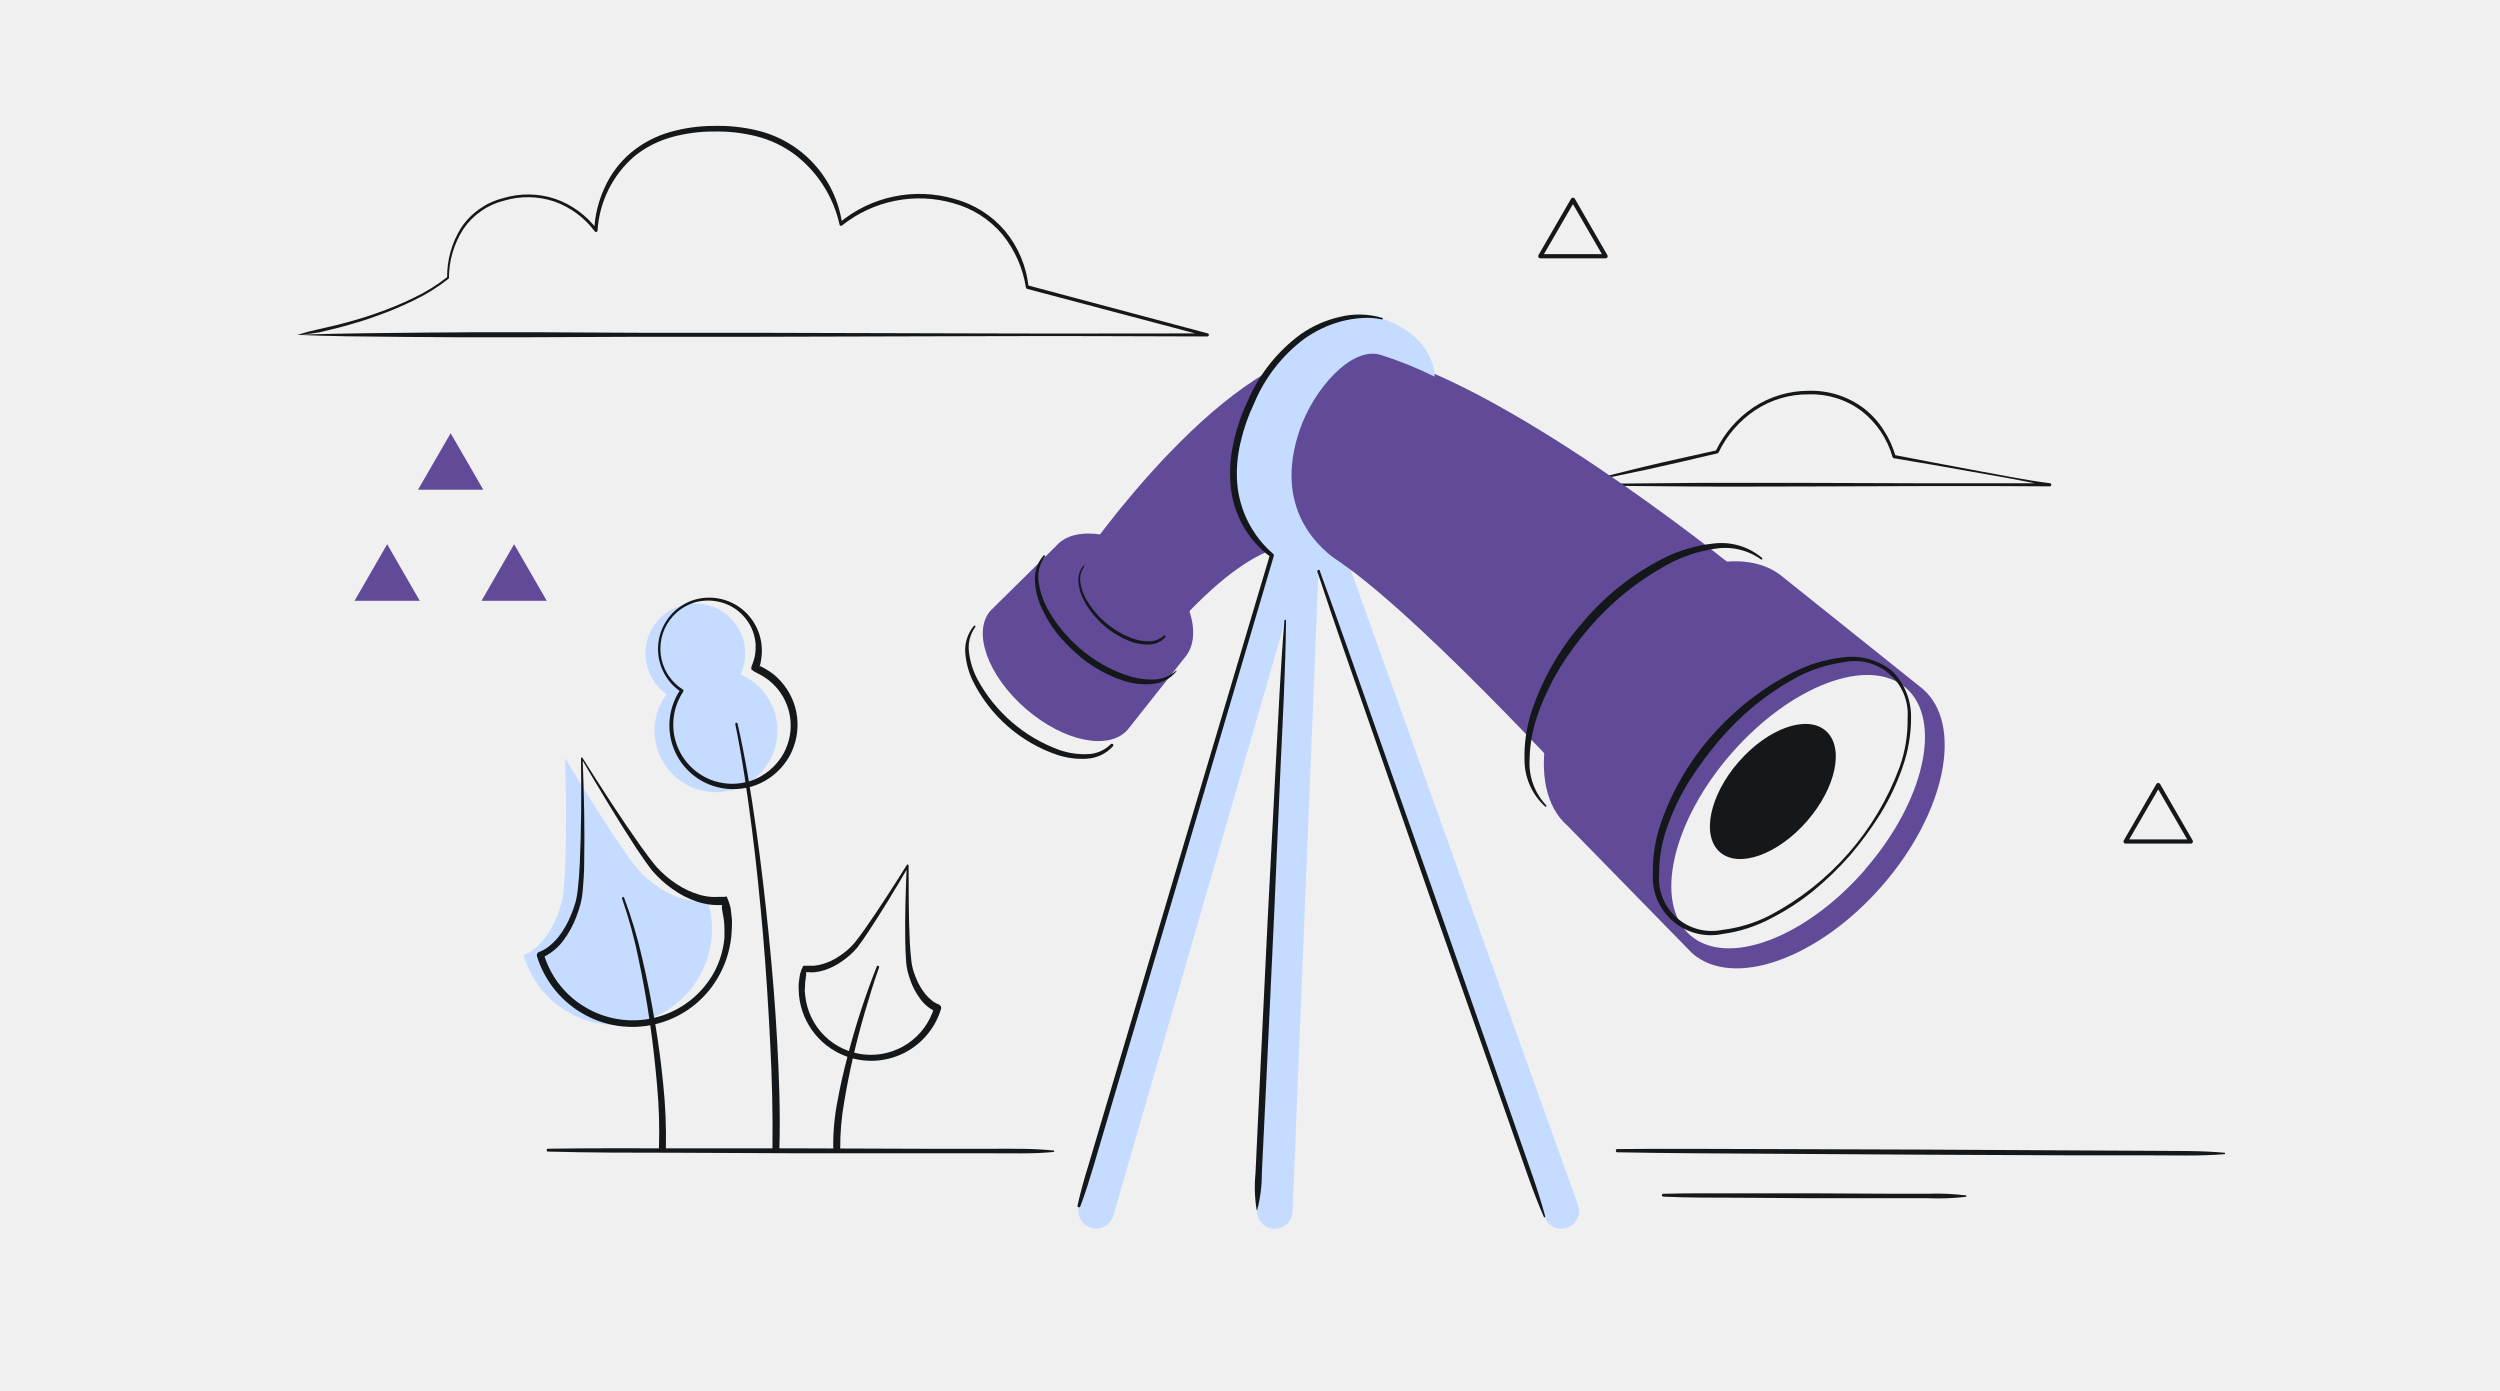
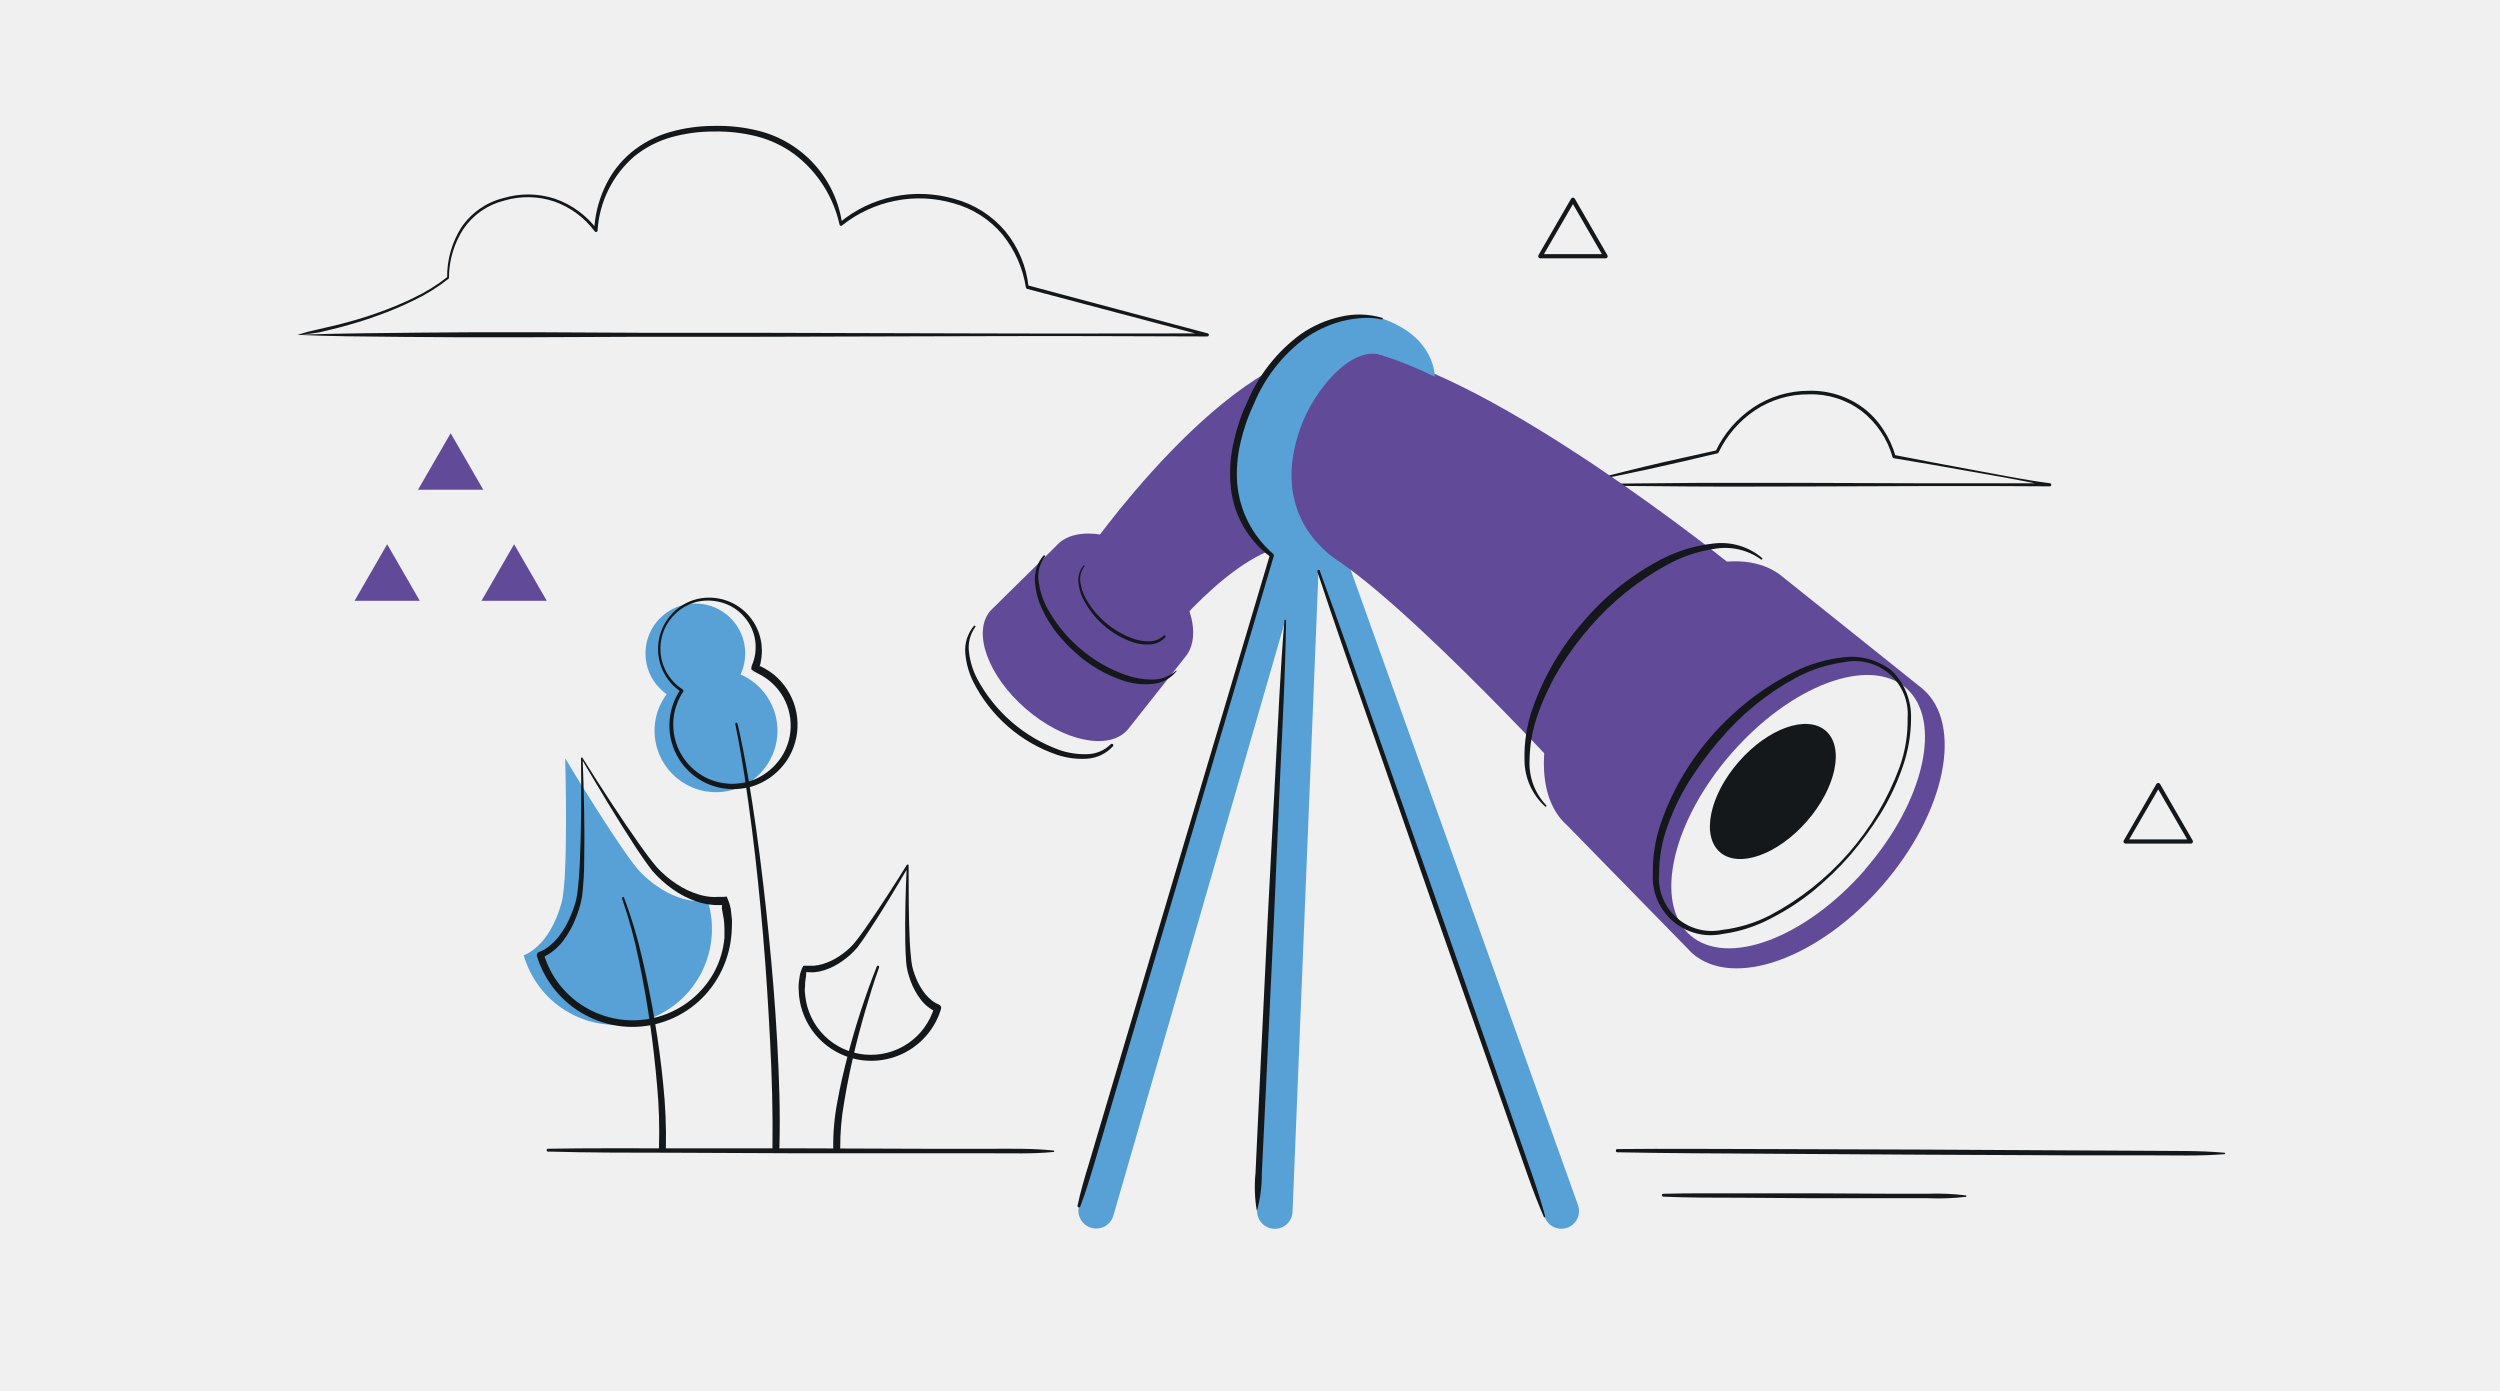
<svg xmlns="http://www.w3.org/2000/svg" width="320" height="178" viewBox="0 0 320 178" fill="none">
  <g clip-path="url(#clip0_1055_8887)">
-     <path d="M91.648 101.4C95.992 101.4 99.513 97.879 99.513 93.535C99.513 89.191 95.992 85.67 91.648 85.67C87.304 85.67 83.783 89.191 83.783 93.535C83.783 97.879 87.304 101.4 91.648 101.4Z" fill="#C5DBFF" />
-     <path d="M90.574 115.258C91.057 116.81 91.228 118.442 91.075 120.061C90.923 121.679 90.45 123.251 89.686 124.686C88.921 126.12 87.879 127.388 86.621 128.417C85.362 129.446 83.912 130.215 82.354 130.679C80.796 131.143 79.162 131.293 77.546 131.121C75.929 130.948 74.363 130.457 72.938 129.674C71.513 128.892 70.258 127.835 69.245 126.564C68.232 125.293 67.481 123.833 67.036 122.269C67.036 122.269 70.3 121.295 71.879 115.549C72.789 112.257 72.341 97.061 72.341 97.061C72.341 97.061 79.886 109.633 82.154 111.83C86.755 116.253 90.574 115.258 90.574 115.258Z" fill="#C5DBFF" />
+     <path d="M91.648 101.4C95.992 101.4 99.513 97.879 99.513 93.535C99.513 89.191 95.992 85.67 91.648 85.67C87.304 85.67 83.783 89.191 83.783 93.535C83.783 97.879 87.304 101.4 91.648 101.4Z" fill="#57A1D7" />
+     <path d="M90.574 115.258C91.057 116.81 91.228 118.442 91.075 120.061C90.923 121.679 90.45 123.251 89.686 124.686C88.921 126.12 87.879 127.388 86.621 128.417C85.362 129.446 83.912 130.215 82.354 130.679C80.796 131.143 79.162 131.293 77.546 131.121C75.929 130.948 74.363 130.457 72.938 129.674C71.513 128.892 70.258 127.835 69.245 126.564C68.232 125.293 67.481 123.833 67.036 122.269C67.036 122.269 70.3 121.295 71.879 115.549C72.789 112.257 72.341 97.061 72.341 97.061C72.341 97.061 79.886 109.633 82.154 111.83C86.755 116.253 90.574 115.258 90.574 115.258Z" fill="#57A1D7" />
    <path d="M212.914 152.804C216.142 152.718 219.371 152.747 222.592 152.747H232.27L241.948 152.797H246.791C248.406 152.74 250.023 152.811 251.627 153.01C251.65 153.015 251.672 153.029 251.686 153.048C251.7 153.068 251.707 153.092 251.705 153.117C251.701 153.136 251.691 153.154 251.678 153.167C251.664 153.181 251.646 153.191 251.627 153.195C250.02 153.382 248.4 153.441 246.784 153.373H241.948H232.27L222.578 153.309C219.349 153.309 216.128 153.309 212.899 153.173C212.851 153.17 212.806 153.148 212.773 153.112C212.74 153.077 212.722 153.03 212.722 152.981C212.722 152.957 212.727 152.932 212.736 152.91C212.746 152.887 212.761 152.867 212.779 152.85C212.797 152.834 212.818 152.821 212.841 152.813C212.864 152.805 212.889 152.802 212.914 152.804Z" fill="#15181A" />
    <path d="M201.686 62.01C203.478 61.939 204.58 61.932 205.86 61.918L209.622 61.875L217.096 61.811C222.073 61.811 226.987 61.811 232.029 61.811L247.119 61.861C252.172 61.861 257.233 61.861 262.301 61.861L262.265 62.259C258.987 61.484 255.666 60.979 252.36 60.375L247.382 59.493L242.404 58.654C242.367 58.647 242.333 58.63 242.305 58.605C242.278 58.58 242.258 58.547 242.248 58.511C241.588 56.173 240.201 54.105 238.287 52.609C236.338 51.15 233.95 50.397 231.517 50.476C229.086 50.454 226.705 51.157 224.676 52.495C222.653 53.844 221.032 55.714 219.983 57.907C219.969 57.936 219.95 57.962 219.925 57.983C219.9 58.004 219.871 58.019 219.84 58.028C216.804 58.739 213.803 59.45 210.802 60.104L201.686 62.01ZM200.975 62.088L210.326 59.77C213.476 59.009 216.626 58.348 219.741 57.637L219.599 57.758C220.675 55.49 222.343 53.554 224.427 52.154C226.525 50.763 228.986 50.021 231.503 50.021C234.027 49.944 236.503 50.724 238.528 52.232C239.529 52.997 240.388 53.931 241.067 54.991C241.763 56.036 242.291 57.183 242.632 58.391L242.489 58.241L247.467 59.201L252.445 60.133C255.752 60.73 259.037 61.427 262.4 61.854C262.426 61.857 262.452 61.866 262.474 61.879C262.497 61.893 262.516 61.911 262.531 61.932C262.547 61.953 262.558 61.978 262.563 62.003C262.569 62.029 262.569 62.056 262.564 62.081C262.557 62.129 262.533 62.173 262.496 62.204C262.46 62.235 262.413 62.252 262.365 62.252C257.273 62.214 252.177 62.202 247.076 62.216L231.702 62.266C226.553 62.266 221.334 62.309 216.136 62.266L208.363 62.202L204.509 62.159C203.165 62.167 201.721 62.159 200.975 62.088Z" fill="#15181A" />
    <path d="M147.911 71.76C144.135 68.376 137.721 66.96 135.204 69.862L126.784 78.16C124.423 80.884 126.436 86.502 131.286 90.712C136.135 94.921 141.952 96.123 144.342 93.4L151.659 84.155C154.148 81.261 152.029 75.472 147.911 71.76Z" fill="#614B98" />
-     <path d="M163.079 157.285C162.781 157.272 162.489 157.201 162.218 157.075C161.948 156.949 161.705 156.771 161.504 156.551C161.302 156.331 161.146 156.073 161.044 155.793C160.943 155.513 160.897 155.215 160.91 154.917L165.561 57.602L169.387 57.772L165.447 155.088C165.438 155.388 165.37 155.684 165.245 155.957C165.121 156.231 164.943 156.477 164.723 156.682C164.503 156.886 164.244 157.045 163.962 157.148C163.68 157.252 163.38 157.298 163.079 157.285Z" fill="#C5DBFF" />
-     <path d="M139.677 157.157C139.388 157.073 139.118 156.933 138.884 156.744C138.65 156.555 138.455 156.322 138.312 156.057C138.168 155.792 138.078 155.502 138.048 155.203C138.017 154.903 138.047 154.601 138.134 154.313L167.602 54.928L171.279 56.002L142.5 155.642C142.323 156.215 141.927 156.695 141.399 156.978C140.871 157.262 140.252 157.326 139.677 157.157Z" fill="#C5DBFF" />
-     <path d="M200.598 157.156C200.314 157.254 200.013 157.294 199.714 157.275C199.414 157.257 199.121 157.179 198.852 157.047C198.583 156.915 198.342 156.731 198.143 156.505C197.945 156.28 197.793 156.018 197.696 155.734L163.072 56.889L166.692 55.631L201.991 154.269C202.187 154.837 202.15 155.459 201.889 156C201.628 156.541 201.164 156.956 200.598 157.156Z" fill="#C5DBFF" />
+     <path d="M163.079 157.285C162.781 157.272 162.489 157.201 162.218 157.075C161.948 156.949 161.705 156.771 161.504 156.551C161.302 156.331 161.146 156.073 161.044 155.793C160.943 155.513 160.897 155.215 160.91 154.917L165.561 57.602L169.387 57.772L165.447 155.088C165.438 155.388 165.37 155.684 165.245 155.957C165.121 156.231 164.943 156.477 164.723 156.682C164.503 156.886 164.244 157.045 163.962 157.148C163.68 157.252 163.38 157.298 163.079 157.285Z" fill="#57A1D7" />
+     <path d="M139.677 157.157C139.388 157.073 139.118 156.933 138.884 156.744C138.65 156.555 138.455 156.322 138.312 156.057C138.168 155.792 138.078 155.502 138.048 155.203C138.017 154.903 138.047 154.601 138.134 154.313L167.602 54.928L171.279 56.002L142.5 155.642C142.323 156.215 141.927 156.695 141.399 156.978C140.871 157.262 140.252 157.326 139.677 157.157Z" fill="#57A1D7" />
+     <path d="M200.598 157.156C200.314 157.254 200.013 157.294 199.714 157.275C199.414 157.257 199.121 157.179 198.852 157.047C198.583 156.915 198.342 156.731 198.143 156.505C197.945 156.28 197.793 156.018 197.696 155.734L163.072 56.889L166.692 55.631L201.991 154.269C202.187 154.837 202.15 155.459 201.889 156C201.628 156.541 201.164 156.956 200.598 157.156Z" fill="#57A1D7" />
    <path d="M246.109 88.178L228.331 73.956C222.742 69.078 211.556 73.138 204.352 81.131C197.796 88.406 195.03 100.793 200.619 105.672L216.612 122.027C221.86 126.607 232.733 122.738 240.889 113.401C249.046 104.064 251.364 92.729 246.109 88.178ZM238.706 111.346C231.076 120.086 221.071 123.833 216.356 119.716C211.641 115.599 213.995 105.174 221.625 96.434C229.256 87.695 239.254 83.954 243.968 88.064C248.683 92.175 246.329 102.571 238.706 111.311V111.346Z" fill="#614B98" />
    <path d="M231.286 105.116C235.027 100.828 236.108 95.648 233.699 93.546C231.291 91.445 226.305 93.216 222.563 97.504C218.821 101.792 217.741 106.972 220.149 109.074C222.558 111.175 227.544 109.404 231.286 105.116Z" fill="#15181A" />
    <path d="M222.343 72.924C216.768 68.423 186.987 45.283 172.203 44.636C157.419 43.989 138.56 71.474 138.56 71.474C138.56 71.474 136.285 75.207 140.274 78.976C145.046 83.477 148.807 82.133 148.807 82.133C148.807 82.133 160 67.783 167.702 69.923C175.403 72.064 201.344 100.352 201.344 100.352L222.343 72.924Z" fill="#614B98" />
-     <path d="M171.811 72.172C168.917 70.352 162.844 65.139 166.4 54.928C168.17 49.822 172.999 44.261 176.754 45.428C179.116 46.185 181.42 47.116 183.644 48.215C183.644 48.215 183.786 43.145 176.931 40.784C174.798 40.073 165.141 39.603 159.786 52.212C155.193 63.02 159.964 69.356 163.719 71.71C167.474 74.064 171.811 72.172 171.811 72.172Z" fill="#C5DBFF" />
+     <path d="M171.811 72.172C168.917 70.352 162.844 65.139 166.4 54.928C168.17 49.822 172.999 44.261 176.754 45.428C179.116 46.185 181.42 47.116 183.644 48.215C183.644 48.215 183.786 43.145 176.931 40.784C174.798 40.073 165.141 39.603 159.786 52.212C155.193 63.02 159.964 69.356 163.719 71.71C167.474 74.064 171.811 72.172 171.811 72.172Z" fill="#57A1D7" />
    <path d="M219.221 94.052C222.122 90.751 225.627 88.034 229.546 86.045C231.52 85.044 233.656 84.401 235.854 84.147C236.97 83.99 238.106 84.063 239.193 84.36C240.28 84.657 241.294 85.173 242.176 85.875C242.972 86.66 243.599 87.6 244.019 88.638C244.438 89.675 244.641 90.787 244.615 91.905C244.611 94.087 244.231 96.252 243.491 98.305C242.772 100.361 241.833 102.332 240.69 104.186C239.538 106.03 238.252 107.786 236.842 109.441C235.408 111.075 233.846 112.592 232.17 113.978C230.485 115.351 228.659 116.543 226.723 117.533C224.785 118.569 222.678 119.25 220.501 119.546C219.385 119.782 218.23 119.757 217.125 119.474C216.02 119.191 214.996 118.656 214.131 117.913C213.266 117.169 212.584 116.236 212.139 115.186C211.693 114.136 211.496 112.997 211.562 111.859C211.52 109.641 211.872 107.433 212.601 105.338C214.042 101.177 216.292 97.341 219.221 94.052ZM220.06 94.764C218.683 96.392 217.415 98.11 216.263 99.905C215.134 101.711 214.202 103.632 213.482 105.637C212.746 107.619 212.368 109.716 212.366 111.83C212.275 112.877 212.429 113.931 212.817 114.907C213.205 115.883 213.816 116.756 214.6 117.455C215.385 118.154 216.321 118.66 217.336 118.933C218.351 119.205 219.415 119.238 220.444 119.027C222.569 118.774 224.633 118.145 226.538 117.171C234.232 113.112 240.149 106.348 243.15 98.184C243.87 96.166 244.217 94.033 244.174 91.891C244.251 90.835 244.079 89.776 243.673 88.799C243.268 87.821 242.639 86.952 241.837 86.261C241.036 85.57 240.084 85.076 239.057 84.819C238.03 84.562 236.958 84.548 235.925 84.78C233.822 85.071 231.788 85.733 229.916 86.735C226.151 88.77 222.806 91.501 220.06 94.785V94.764ZM168.938 73.082C171.449 79.93 173.845 86.82 176.263 93.704L183.523 114.326L190.748 134.984L194.354 145.309C195.534 148.765 196.842 152.172 197.788 155.706C197.793 155.73 197.788 155.755 197.775 155.776C197.762 155.798 197.741 155.813 197.717 155.82C197.696 155.823 197.673 155.819 197.654 155.809C197.635 155.799 197.619 155.783 197.61 155.763C196.146 152.413 195.036 148.936 193.806 145.501L190.186 135.183L182.94 114.561L175.737 93.868C173.333 86.977 170.908 80.1 168.626 73.181C168.618 73.159 168.614 73.135 168.615 73.112C168.617 73.088 168.623 73.064 168.633 73.043C168.643 73.022 168.657 73.002 168.675 72.986C168.693 72.971 168.713 72.958 168.736 72.95C168.758 72.942 168.782 72.939 168.806 72.94C168.829 72.941 168.853 72.947 168.874 72.957C168.896 72.968 168.915 72.982 168.931 73C168.947 73.017 168.959 73.038 168.967 73.061L168.938 73.082ZM164.615 79.404C164.544 85.711 164.195 91.997 163.904 98.298L163.086 117.178L162.197 136.058L161.742 145.494L161.514 150.216C161.521 151.803 161.318 153.383 160.91 154.917C160.903 154.923 160.894 154.927 160.885 154.927C160.876 154.927 160.867 154.923 160.86 154.917C160.599 153.352 160.546 151.759 160.704 150.181L160.924 145.459L161.372 136.022L162.29 117.142L163.278 98.269C163.626 91.983 163.875 85.683 164.409 79.404C164.412 79.379 164.425 79.356 164.445 79.34C164.465 79.324 164.49 79.316 164.515 79.318C164.539 79.318 164.563 79.326 164.581 79.342C164.599 79.358 164.611 79.38 164.615 79.404ZM176.882 40.89C176.021 40.699 175.136 40.639 174.258 40.712C173.381 40.772 172.512 40.915 171.662 41.139C169.966 41.6 168.365 42.358 166.933 43.379C164.105 45.508 161.896 48.353 160.533 51.62C159.771 53.21 159.189 54.88 158.798 56.598C158.386 58.303 158.237 60.061 158.357 61.811C158.637 65.323 160.29 68.583 162.958 70.885C162.998 70.918 163.028 70.963 163.043 71.014C163.058 71.064 163.058 71.118 163.043 71.169L150.755 112.812L144.597 133.633L141.518 144.044L139.975 149.256C139.456 150.984 138.93 152.719 138.282 154.412C138.268 154.459 138.236 154.498 138.193 154.522C138.149 154.545 138.098 154.55 138.051 154.536C138.004 154.522 137.965 154.49 137.941 154.446C137.918 154.403 137.913 154.352 137.927 154.305C138.304 152.534 138.809 150.792 139.349 149.057L140.892 143.852L143.986 133.448L150.165 112.634L162.553 71.005L162.645 71.297C161.15 70.197 159.914 68.783 159.024 67.154C158.135 65.525 157.613 63.72 157.497 61.868C157.362 60.03 157.516 58.182 157.952 56.392C158.353 54.611 158.954 52.882 159.744 51.236C161.209 47.861 163.545 44.935 166.514 42.76C168.018 41.718 169.708 40.972 171.491 40.563C173.281 40.119 175.156 40.16 176.924 40.684C176.938 40.688 176.95 40.694 176.961 40.703C176.972 40.713 176.981 40.724 176.987 40.737C176.993 40.749 176.996 40.763 176.996 40.778C176.997 40.792 176.994 40.806 176.988 40.819C176.98 40.845 176.962 40.867 176.938 40.88C176.915 40.893 176.887 40.897 176.86 40.89H176.882ZM197.788 103.247C196.964 102.499 196.303 101.588 195.846 100.573C195.39 99.557 195.148 98.458 195.136 97.345C195.072 95.133 195.405 92.927 196.117 90.831C197.554 86.668 199.794 82.826 202.709 79.525C205.561 76.16 209.06 73.403 212.999 71.418C214.985 70.432 217.13 69.806 219.335 69.569C220.444 69.431 221.569 69.525 222.64 69.845C223.711 70.164 224.705 70.702 225.557 71.425C225.58 71.448 225.592 71.478 225.592 71.51C225.592 71.542 225.58 71.573 225.557 71.596C225.546 71.607 225.534 71.615 225.52 71.621C225.506 71.627 225.491 71.63 225.475 71.63C225.46 71.63 225.445 71.627 225.431 71.621C225.417 71.615 225.404 71.607 225.394 71.596C224.535 70.984 223.563 70.551 222.535 70.322C221.507 70.092 220.443 70.071 219.406 70.259C217.312 70.573 215.29 71.254 213.433 72.271C209.681 74.306 206.33 77.004 203.541 80.236C202.138 81.844 200.863 83.561 199.73 85.37L198.926 86.757C198.67 87.226 198.442 87.702 198.215 88.179C197.737 89.128 197.319 90.107 196.963 91.109C196.212 93.093 195.812 95.194 195.783 97.317C195.731 98.371 195.894 99.425 196.26 100.415C196.627 101.405 197.19 102.31 197.916 103.076C197.927 103.086 197.935 103.097 197.941 103.11C197.947 103.123 197.95 103.137 197.95 103.151C197.95 103.165 197.947 103.179 197.941 103.192C197.935 103.205 197.927 103.216 197.916 103.226C197.9 103.243 197.879 103.254 197.856 103.258C197.833 103.262 197.809 103.258 197.788 103.247ZM124.864 80.221C124.161 81.173 123.864 82.365 124.039 83.535C124.181 84.708 124.536 85.845 125.084 86.892C127.35 91.124 131.101 94.368 135.616 96.001C136.726 96.385 137.897 96.566 139.072 96.534C139.648 96.537 140.219 96.425 140.752 96.207C141.285 95.989 141.77 95.667 142.179 95.261C142.197 95.243 142.219 95.228 142.243 95.218C142.266 95.207 142.292 95.202 142.318 95.202C142.344 95.202 142.37 95.207 142.393 95.218C142.417 95.228 142.439 95.243 142.457 95.261C142.489 95.298 142.506 95.344 142.506 95.393C142.506 95.441 142.489 95.488 142.457 95.525C141.589 96.478 140.38 97.05 139.093 97.117C137.842 97.191 136.588 97.031 135.395 96.648C133.049 95.86 130.881 94.617 129.015 92.991C127.15 91.364 125.623 89.386 124.522 87.169C123.988 86.052 123.66 84.847 123.555 83.613C123.448 82.348 123.844 81.091 124.658 80.115C124.668 80.103 124.681 80.093 124.696 80.086C124.711 80.08 124.727 80.076 124.743 80.076C124.759 80.076 124.775 80.08 124.79 80.086C124.804 80.093 124.818 80.103 124.828 80.115C124.839 80.125 124.848 80.138 124.854 80.152C124.86 80.166 124.863 80.181 124.863 80.197C124.863 80.212 124.86 80.227 124.854 80.241C124.848 80.255 124.839 80.268 124.828 80.278L124.864 80.221ZM133.724 71.269C133.061 72.189 132.78 73.331 132.942 74.454C133.095 75.58 133.439 76.672 133.959 77.683C135.037 79.702 136.484 81.501 138.226 82.988C139.953 84.486 141.948 85.644 144.106 86.401C145.17 86.781 146.291 86.978 147.42 86.984C148.561 87.009 149.67 86.605 150.528 85.853C150.536 85.845 150.548 85.84 150.56 85.84C150.572 85.84 150.583 85.845 150.592 85.853C150.6 85.862 150.605 85.873 150.605 85.885C150.605 85.897 150.6 85.909 150.592 85.917C150.209 86.39 149.733 86.78 149.194 87.061C148.654 87.343 148.063 87.51 147.456 87.553C146.256 87.659 145.048 87.526 143.9 87.162C141.616 86.424 139.512 85.212 137.728 83.606C136.834 82.814 136.008 81.948 135.26 81.018C134.523 80.077 133.897 79.053 133.397 77.967C132.87 76.88 132.556 75.702 132.473 74.497C132.42 73.89 132.489 73.278 132.676 72.698C132.863 72.118 133.164 71.582 133.561 71.119C133.571 71.107 133.583 71.097 133.598 71.09C133.612 71.082 133.627 71.078 133.643 71.077C133.659 71.075 133.675 71.077 133.69 71.082C133.705 71.087 133.719 71.095 133.731 71.105C133.743 71.115 133.753 71.128 133.761 71.142C133.768 71.156 133.772 71.171 133.774 71.187C133.775 71.203 133.773 71.219 133.768 71.234C133.764 71.249 133.756 71.263 133.746 71.276L133.724 71.269Z" fill="#15181A" />
    <path d="M138.781 72.535C138.367 73.092 138.188 73.789 138.283 74.476C138.374 75.165 138.58 75.834 138.895 76.453C140.235 78.936 142.45 80.831 145.11 81.772C145.762 81.992 146.448 82.098 147.136 82.085C147.804 82.083 148.447 81.829 148.935 81.374C148.949 81.36 148.966 81.349 148.984 81.341C149.003 81.333 149.022 81.329 149.042 81.329C149.062 81.329 149.082 81.333 149.1 81.341C149.118 81.349 149.135 81.36 149.149 81.374C149.174 81.403 149.188 81.439 149.188 81.477C149.188 81.515 149.174 81.552 149.149 81.58C148.643 82.127 147.944 82.454 147.2 82.491C146.459 82.533 145.716 82.436 145.01 82.206C142.222 81.25 139.923 79.234 138.61 76.596C138.284 75.927 138.089 75.204 138.034 74.462C137.973 73.718 138.202 72.979 138.674 72.4C138.681 72.392 138.69 72.386 138.7 72.382C138.71 72.378 138.72 72.375 138.731 72.375C138.742 72.375 138.752 72.378 138.762 72.382C138.772 72.386 138.781 72.392 138.788 72.4C138.801 72.414 138.809 72.433 138.809 72.453C138.809 72.473 138.801 72.492 138.788 72.507L138.781 72.535ZM38.479 42.825C41.721 42.747 44.317 42.683 46.742 42.654L53.959 42.576L61.071 42.526H68.125L82.262 42.597H96.633L125.533 42.675C135.183 42.711 144.868 42.675 154.539 42.675L154.489 43.074L131.463 36.972C131.423 36.96 131.387 36.936 131.361 36.903C131.334 36.87 131.318 36.83 131.314 36.788C130.923 34.297 129.881 31.954 128.292 29.996C126.664 28.07 124.489 26.684 122.055 26.021C119.627 25.312 117.062 25.202 114.582 25.701C112.099 26.195 109.771 27.275 107.791 28.852C107.752 28.888 107.701 28.908 107.648 28.908C107.595 28.908 107.544 28.888 107.506 28.852C107.485 28.822 107.47 28.788 107.463 28.752C106.667 25.159 104.621 21.966 101.689 19.742C100.228 18.672 98.574 17.892 96.818 17.445C95.049 17.003 93.23 16.797 91.407 16.834C89.581 16.823 87.763 17.063 86.002 17.545C84.25 18.027 82.616 18.864 81.202 20.005C79.822 21.194 78.694 22.647 77.885 24.279C77.075 25.911 76.6 27.688 76.487 29.506C76.487 29.532 76.48 29.559 76.469 29.583C76.458 29.607 76.442 29.629 76.422 29.647C76.402 29.665 76.378 29.679 76.353 29.688C76.328 29.696 76.301 29.7 76.274 29.698C76.243 29.694 76.213 29.684 76.186 29.668C76.159 29.652 76.136 29.631 76.118 29.605C74.811 27.852 73.015 26.526 70.955 25.794C68.884 25.099 66.65 25.057 64.555 25.673C62.418 26.197 60.551 27.494 59.314 29.314C58.112 31.175 57.471 33.342 57.465 35.557C57.474 35.583 57.474 35.61 57.465 35.636C56.105 36.722 54.626 37.65 53.056 38.402C51.51 39.167 49.919 39.839 48.292 40.414C46.678 41.019 45.021 41.488 43.357 41.936C42.525 42.156 41.679 42.341 40.847 42.547C40.063 42.684 39.272 42.776 38.479 42.825ZM38.073 42.86C38.956 42.576 39.853 42.339 40.761 42.149C41.593 41.957 42.432 41.772 43.264 41.566C44.921 41.132 46.578 40.677 48.185 40.094C49.804 39.536 51.388 38.881 52.928 38.132C54.474 37.403 55.932 36.502 57.273 35.444L57.231 35.536C57.206 33.282 57.828 31.069 59.023 29.157C60.286 27.266 62.207 25.913 64.413 25.36C66.581 24.705 68.897 24.735 71.047 25.445C73.191 26.189 75.063 27.555 76.424 29.371L76.054 29.477C76.142 27.588 76.597 25.733 77.391 24.016C78.168 22.277 79.33 20.738 80.79 19.515C82.25 18.308 83.945 17.417 85.767 16.898C87.584 16.383 89.462 16.119 91.35 16.116C93.235 16.064 95.12 16.262 96.953 16.706C99.745 17.377 102.271 18.871 104.203 20.995C106.136 23.119 107.386 25.774 107.791 28.617L107.456 28.496C109.47 26.831 111.86 25.684 114.418 25.154C116.976 24.623 119.624 24.726 122.134 25.452C124.68 26.128 126.958 27.567 128.662 29.577C130.332 31.604 131.373 34.076 131.655 36.688L131.506 36.51L154.582 42.668C154.634 42.682 154.68 42.715 154.708 42.762C154.736 42.809 154.744 42.864 154.731 42.917C154.718 42.96 154.691 42.997 154.655 43.024C154.62 43.051 154.577 43.066 154.532 43.067C144.825 43.031 135.133 42.995 125.412 43.031L96.178 43.109H81.494L66.56 43.173H59.087L51.656 43.123L44.345 43.045C41.956 43.003 39.673 42.939 38.073 42.86ZM70.116 147.038C75.513 146.953 80.911 146.981 86.308 146.988H102.493L118.678 147.045H126.77C129.465 147.045 132.167 146.981 134.863 147.266C134.886 147.269 134.908 147.281 134.924 147.299C134.94 147.318 134.948 147.341 134.948 147.365C134.944 147.386 134.934 147.406 134.918 147.421C134.903 147.436 134.884 147.447 134.863 147.451C132.167 147.721 129.465 147.607 126.77 147.621H118.678H102.493L86.301 147.55C80.911 147.55 75.513 147.55 70.116 147.401C70.074 147.392 70.036 147.37 70.009 147.337C69.982 147.304 69.967 147.262 69.967 147.219C69.967 147.177 69.982 147.135 70.009 147.102C70.036 147.069 70.074 147.047 70.116 147.038ZM207.012 147.081C213.49 147.01 219.968 147.081 226.447 147.081L245.881 147.145L265.309 147.251L275.023 147.301C278.265 147.344 281.501 147.251 284.743 147.55C284.755 147.551 284.767 147.554 284.777 147.56C284.788 147.565 284.797 147.573 284.805 147.583C284.812 147.592 284.817 147.603 284.82 147.614C284.823 147.626 284.824 147.638 284.822 147.65C284.82 147.672 284.811 147.693 284.795 147.708C284.779 147.724 284.758 147.733 284.736 147.735C281.501 147.998 278.258 147.877 275.023 147.884H265.309L245.874 147.799L226.447 147.678C219.968 147.635 213.49 147.621 207.012 147.493C206.987 147.493 206.963 147.488 206.94 147.479C206.918 147.469 206.898 147.454 206.881 147.436C206.864 147.418 206.851 147.397 206.843 147.374C206.835 147.35 206.832 147.326 206.834 147.301C206.828 147.275 206.827 147.247 206.833 147.22C206.839 147.193 206.851 147.168 206.868 147.147C206.886 147.126 206.907 147.109 206.932 147.097C206.957 147.086 206.984 147.08 207.012 147.081ZM280.427 107.984H272.071C272.025 107.984 271.979 107.972 271.939 107.948C271.899 107.924 271.866 107.89 271.844 107.849C271.819 107.808 271.807 107.761 271.807 107.714C271.807 107.666 271.819 107.619 271.844 107.579L276.018 100.347C276.043 100.307 276.078 100.274 276.119 100.252C276.16 100.229 276.206 100.217 276.253 100.217C276.3 100.217 276.346 100.229 276.387 100.252C276.428 100.274 276.462 100.307 276.487 100.347L280.662 107.579C280.686 107.619 280.699 107.666 280.699 107.714C280.699 107.761 280.686 107.808 280.662 107.849C280.638 107.891 280.604 107.925 280.563 107.949C280.522 107.973 280.475 107.985 280.427 107.984ZM272.541 107.443H279.958L276.253 101.043L272.541 107.443ZM205.511 33.068H197.156C197.109 33.068 197.062 33.055 197.021 33.031C196.98 33.008 196.946 32.974 196.921 32.933C196.9 32.891 196.889 32.845 196.889 32.798C196.889 32.751 196.9 32.705 196.921 32.663L201.103 25.424C201.129 25.386 201.164 25.355 201.205 25.333C201.245 25.311 201.291 25.3 201.337 25.3C201.383 25.3 201.429 25.311 201.47 25.333C201.511 25.355 201.546 25.386 201.572 25.424L205.746 32.663C205.771 32.704 205.783 32.751 205.783 32.798C205.783 32.846 205.771 32.892 205.746 32.933C205.723 32.975 205.689 33.01 205.648 33.033C205.606 33.057 205.559 33.069 205.511 33.068ZM197.625 32.528H205.042L201.337 26.128L197.625 32.528ZM93.014 114.754C93.242 115.253 93.416 115.775 93.533 116.311C93.59 116.759 93.625 117.157 93.675 117.577C93.725 117.996 93.675 118.416 93.675 118.828C93.675 119.241 93.618 119.66 93.583 120.073C93.387 121.728 92.878 123.33 92.082 124.795C91.291 126.26 90.219 127.555 88.928 128.606C87.636 129.656 86.149 130.442 84.554 130.917C82.958 131.393 81.284 131.549 79.628 131.377C77.972 131.205 76.366 130.708 74.902 129.915C71.938 128.315 69.722 125.616 68.729 122.398C68.696 122.289 68.706 122.171 68.756 122.068C68.806 121.965 68.893 121.885 68.999 121.843H69.042C69.512 121.659 69.949 121.4 70.336 121.075C70.75 120.737 71.128 120.358 71.467 119.945C72.143 119.08 72.692 118.122 73.096 117.1C73.309 116.592 73.494 116.072 73.65 115.543C73.728 115.28 73.771 115.017 73.828 114.754L73.949 113.936C74.077 112.827 74.155 111.703 74.212 110.579C74.418 106.085 74.418 101.563 74.368 97.068C74.367 97.055 74.369 97.041 74.374 97.028C74.378 97.015 74.385 97.003 74.395 96.993C74.404 96.983 74.415 96.975 74.428 96.97C74.441 96.965 74.454 96.962 74.468 96.962C74.486 96.963 74.504 96.967 74.52 96.976C74.536 96.985 74.55 96.997 74.56 97.011C76.971 100.844 79.424 104.656 82.034 108.34C82.695 109.25 83.357 110.174 84.075 111.006C84.818 111.818 85.659 112.535 86.578 113.139C87.477 113.744 88.463 114.209 89.501 114.519C90.011 114.667 90.535 114.762 91.065 114.803C91.323 114.821 91.582 114.821 91.84 114.803C91.968 114.811 92.097 114.811 92.224 114.803H92.402H92.487H92.53C92.596 114.793 92.663 114.793 92.729 114.803C92.82 114.77 92.917 114.753 93.014 114.754ZM92.445 115.771C92.507 115.812 92.577 115.839 92.651 115.849C92.7 115.857 92.751 115.857 92.8 115.849H92.736H92.608H92.374C92.217 115.849 92.061 115.849 91.904 115.849C91.598 115.857 91.291 115.841 90.987 115.799C90.387 115.733 89.796 115.604 89.224 115.415C88.1 115.039 87.041 114.494 86.08 113.801C85.122 113.126 84.25 112.335 83.485 111.447C82.774 110.537 82.134 109.591 81.494 108.645C79.005 104.848 76.694 100.951 74.383 97.033L74.575 96.976C74.745 101.491 74.866 106.007 74.774 110.53C74.774 111.66 74.695 112.798 74.596 113.936L74.496 114.789C74.439 115.081 74.39 115.379 74.319 115.657C74.169 116.215 73.991 116.766 73.785 117.307C73.379 118.402 72.818 119.434 72.121 120.371C71.39 121.364 70.408 122.144 69.277 122.633L69.59 122.057C70.022 123.554 70.748 124.951 71.724 126.165C72.701 127.38 73.909 128.388 75.279 129.132C76.645 129.884 78.147 130.358 79.697 130.53C81.247 130.701 82.816 130.565 84.313 130.13C85.811 129.694 87.208 128.969 88.425 127.993C89.642 127.018 90.655 125.813 91.407 124.446C92.143 123.074 92.593 121.567 92.729 120.016C92.729 119.625 92.729 119.241 92.729 118.857C92.729 118.473 92.687 118.082 92.651 117.698L92.452 116.574C92.387 116.311 92.384 116.035 92.445 115.771Z" fill="#15181A" />
    <path d="M79.872 114.873C80.831 117.424 81.613 120.038 82.211 122.696C82.837 125.341 83.356 128.008 83.811 130.696C84.266 133.384 84.629 136.072 84.892 138.788C85.177 141.507 85.291 144.24 85.234 146.973C85.22 147.081 85.167 147.181 85.085 147.253C85.004 147.325 84.898 147.365 84.789 147.365C84.68 147.365 84.575 147.325 84.493 147.253C84.411 147.181 84.359 147.081 84.345 146.973C84.434 144.28 84.354 141.584 84.103 138.902C83.868 136.207 83.562 133.512 83.178 130.838C82.794 128.164 82.311 125.49 81.756 122.845C81.226 120.192 80.513 117.578 79.623 115.023C79.611 114.983 79.613 114.94 79.63 114.902C79.647 114.864 79.677 114.834 79.715 114.817C79.744 114.81 79.774 114.812 79.802 114.822C79.829 114.833 79.854 114.85 79.872 114.873ZM103.168 124.367C103.204 124.562 103.204 124.762 103.168 124.957L103.054 125.775C103.054 126.052 103.054 126.329 103.019 126.607C102.983 126.884 103.054 127.161 103.068 127.432C103.268 129.378 104.137 131.195 105.526 132.572C106.916 133.949 108.741 134.801 110.69 134.983C112.638 135.164 114.588 134.663 116.209 133.566C117.829 132.469 119.018 130.844 119.573 128.968L119.879 129.537C119.044 129.171 118.323 128.589 117.788 127.851C117.276 127.165 116.867 126.408 116.572 125.604C116.423 125.206 116.302 124.801 116.188 124.402C116.139 124.196 116.103 123.976 116.06 123.762L115.989 123.137C115.925 122.305 115.89 121.487 115.875 120.669C115.819 117.384 115.918 114.12 116.06 110.856L116.281 110.927C114.624 113.771 112.939 116.559 111.125 119.304C110.656 120.015 110.201 120.669 109.703 121.323C109.15 121.966 108.517 122.535 107.819 123.016C107.126 123.516 106.361 123.907 105.55 124.175C105.137 124.311 104.71 124.402 104.277 124.445C104.057 124.463 103.836 124.463 103.616 124.445H103.282H103.111H103.026H102.976C103.009 124.45 103.042 124.45 103.075 124.445C103.113 124.428 103.145 124.401 103.168 124.367ZM102.784 123.656C102.841 123.633 102.901 123.619 102.962 123.613C103.006 123.605 103.052 123.605 103.097 123.613H103.189H103.317H103.595C103.784 123.624 103.974 123.624 104.163 123.613C104.547 123.585 104.926 123.513 105.294 123.4C106.053 123.174 106.772 122.834 107.427 122.39C108.092 121.956 108.699 121.44 109.234 120.854C109.753 120.249 110.222 119.581 110.699 118.92C112.576 116.246 114.339 113.487 116.075 110.706C116.093 110.68 116.121 110.662 116.153 110.655C116.185 110.648 116.218 110.654 116.245 110.671C116.262 110.681 116.276 110.696 116.286 110.713C116.296 110.731 116.302 110.75 116.302 110.77C116.302 114.034 116.302 117.305 116.451 120.548C116.494 121.366 116.558 122.177 116.651 122.966L116.736 123.556C116.786 123.741 116.814 123.926 116.871 124.118C116.992 124.495 117.113 124.872 117.269 125.234C117.564 125.955 117.959 126.63 118.443 127.24C118.683 127.531 118.952 127.798 119.246 128.036C119.514 128.259 119.817 128.436 120.142 128.562L120.213 128.598C120.311 128.643 120.389 128.722 120.433 128.82C120.478 128.918 120.485 129.028 120.455 129.131C120.104 130.305 119.525 131.398 118.751 132.348C117.978 133.298 117.024 134.086 115.946 134.667C114.867 135.248 113.685 135.611 112.466 135.735C111.247 135.859 110.016 135.741 108.843 135.389C107.083 134.86 105.519 133.821 104.349 132.403C103.18 130.986 102.457 129.253 102.272 127.425C102.272 127.119 102.229 126.82 102.222 126.514C102.215 126.209 102.222 125.91 102.265 125.604C102.307 125.298 102.343 125.014 102.4 124.694C102.494 124.345 102.623 124.007 102.784 123.684V123.656Z" fill="#15181A" />
    <path d="M112.519 123.848C111.844 125.711 111.268 127.61 110.706 129.537C110.144 131.464 109.647 133.363 109.199 135.297C108.751 137.231 108.367 139.173 108.047 141.114C107.705 143.044 107.539 145 107.549 146.959C107.549 147.078 107.502 147.192 107.418 147.276C107.334 147.36 107.22 147.407 107.101 147.407C106.982 147.407 106.868 147.36 106.784 147.276C106.7 147.192 106.653 147.078 106.653 146.959C106.627 144.936 106.81 142.915 107.2 140.929C107.549 138.959 108.018 137.018 108.516 135.084C109.523 131.22 110.762 127.42 112.228 123.706C112.243 123.667 112.273 123.636 112.311 123.62C112.349 123.603 112.392 123.602 112.431 123.617C112.469 123.632 112.5 123.662 112.517 123.7C112.534 123.738 112.535 123.781 112.519 123.82V123.848ZM94.407 92.616C95.424 97.068 96.143 101.569 96.783 106.078C97.423 110.586 97.942 115.116 98.397 119.653C98.852 124.19 99.229 128.726 99.478 133.278C99.727 137.829 99.897 142.387 99.762 146.959C99.76 147.018 99.747 147.076 99.723 147.13C99.698 147.183 99.664 147.232 99.621 147.272C99.578 147.312 99.528 147.344 99.472 147.365C99.417 147.385 99.359 147.395 99.3 147.393C99.242 147.392 99.186 147.38 99.133 147.357C99.08 147.334 99.032 147.3 98.993 147.259C98.953 147.217 98.922 147.168 98.901 147.114C98.881 147.06 98.871 147.003 98.873 146.945C98.937 142.415 98.809 137.871 98.575 133.334C98.34 128.798 98.063 124.254 97.671 119.724C97.28 115.194 96.832 110.664 96.249 106.156C95.666 101.647 95.033 97.139 94.116 92.694C94.107 92.655 94.114 92.614 94.135 92.579C94.157 92.545 94.191 92.52 94.23 92.51C94.267 92.504 94.305 92.512 94.338 92.531C94.37 92.551 94.395 92.581 94.407 92.616Z" fill="#15181A" />
-     <path d="M89.003 90.022C92.53 90.022 95.389 87.162 95.389 83.636C95.389 80.109 92.53 77.25 89.003 77.25C85.476 77.25 82.617 80.109 82.617 83.636C82.617 87.162 85.476 90.022 89.003 90.022Z" fill="#C5DBFF" />
+     <path d="M89.003 90.022C92.53 90.022 95.389 87.162 95.389 83.636C95.389 80.109 92.53 77.25 89.003 77.25C85.476 77.25 82.617 80.109 82.617 83.636C82.617 87.162 85.476 90.022 89.003 90.022Z" fill="#57A1D7" />
    <path d="M96.178 85.697C96.15 85.5 96.18 85.3 96.263 85.121L96.341 84.928C96.391 84.793 96.441 84.665 96.476 84.53C96.56 84.261 96.622 83.985 96.661 83.705C96.705 83.428 96.724 83.147 96.718 82.866V82.44L96.668 82.02C96.508 80.878 96.013 79.809 95.246 78.948C94.484 78.063 93.477 77.425 92.352 77.113C91.225 76.79 90.03 76.79 88.903 77.113C88.057 77.373 87.276 77.811 86.614 78.398C85.952 78.985 85.423 79.707 85.063 80.516C84.703 81.325 84.521 82.201 84.528 83.086C84.535 83.971 84.732 84.844 85.106 85.647C85.607 86.711 86.398 87.613 87.388 88.249C87.435 88.279 87.467 88.325 87.479 88.378C87.491 88.432 87.482 88.488 87.452 88.534C86.8 89.512 86.384 90.629 86.236 91.796C86.089 92.963 86.215 94.148 86.603 95.258C86.992 96.368 87.634 97.373 88.477 98.193C89.32 99.012 90.343 99.625 91.463 99.983C92.204 100.205 92.972 100.322 93.746 100.331C94.517 100.317 95.283 100.197 96.021 99.976C97.489 99.491 98.773 98.57 99.705 97.337C100.175 96.734 100.54 96.056 100.786 95.332C101.046 94.611 101.188 93.852 101.205 93.085C101.251 91.553 100.818 90.044 99.968 88.769C99.546 88.135 99.028 87.571 98.432 87.097C98.134 86.863 97.82 86.649 97.493 86.457L96.988 86.194C96.698 86.063 96.426 85.896 96.178 85.697ZM97.095 85.305C97.237 85.305 97.301 85.249 97.408 85.305L97.97 85.611C98.339 85.823 98.693 86.061 99.029 86.322C99.692 86.866 100.268 87.509 100.736 88.228C101.683 89.671 102.154 91.375 102.08 93.099C102.049 93.954 101.883 94.799 101.589 95.602C101.306 96.407 100.89 97.16 100.359 97.828C99.312 99.18 97.871 100.174 96.235 100.672C95.42 100.902 94.578 101.017 93.731 101.014C92.885 100.997 92.046 100.853 91.243 100.587C90.049 100.187 88.964 99.516 88.073 98.626C87.182 97.737 86.509 96.653 86.108 95.46C85.706 94.266 85.586 92.996 85.758 91.749C85.93 90.502 86.388 89.311 87.097 88.271L87.161 88.555C86.13 87.868 85.314 86.905 84.806 85.775C84.298 84.646 84.118 83.397 84.287 82.17C84.457 80.943 84.968 79.788 85.763 78.839C86.558 77.889 87.604 77.183 88.782 76.8C89.98 76.427 91.258 76.397 92.472 76.712C93.686 77.028 94.787 77.676 95.651 78.585C96.527 79.509 97.125 80.659 97.379 81.906L97.465 82.376L97.5 82.852C97.532 83.171 97.532 83.493 97.5 83.812C97.477 84.135 97.432 84.455 97.365 84.772C97.365 84.928 97.287 85.085 97.244 85.241L97.173 85.476C97.124 85.632 97.209 85.391 97.095 85.334V85.305Z" fill="#15181A" />
    <path d="M65.806 69.662L61.632 76.901H69.987L65.806 69.662Z" fill="#614B98" />
    <path d="M49.557 69.662L45.383 76.901H53.731L49.557 69.662Z" fill="#614B98" />
    <path d="M57.685 55.453L53.504 62.685H61.859L57.685 55.453Z" fill="#614B98" />
  </g>
  <defs>
    <clipPath id="clip0_1055_8887">
      <rect width="320" height="177.778" fill="white" />
    </clipPath>
  </defs>
</svg>
